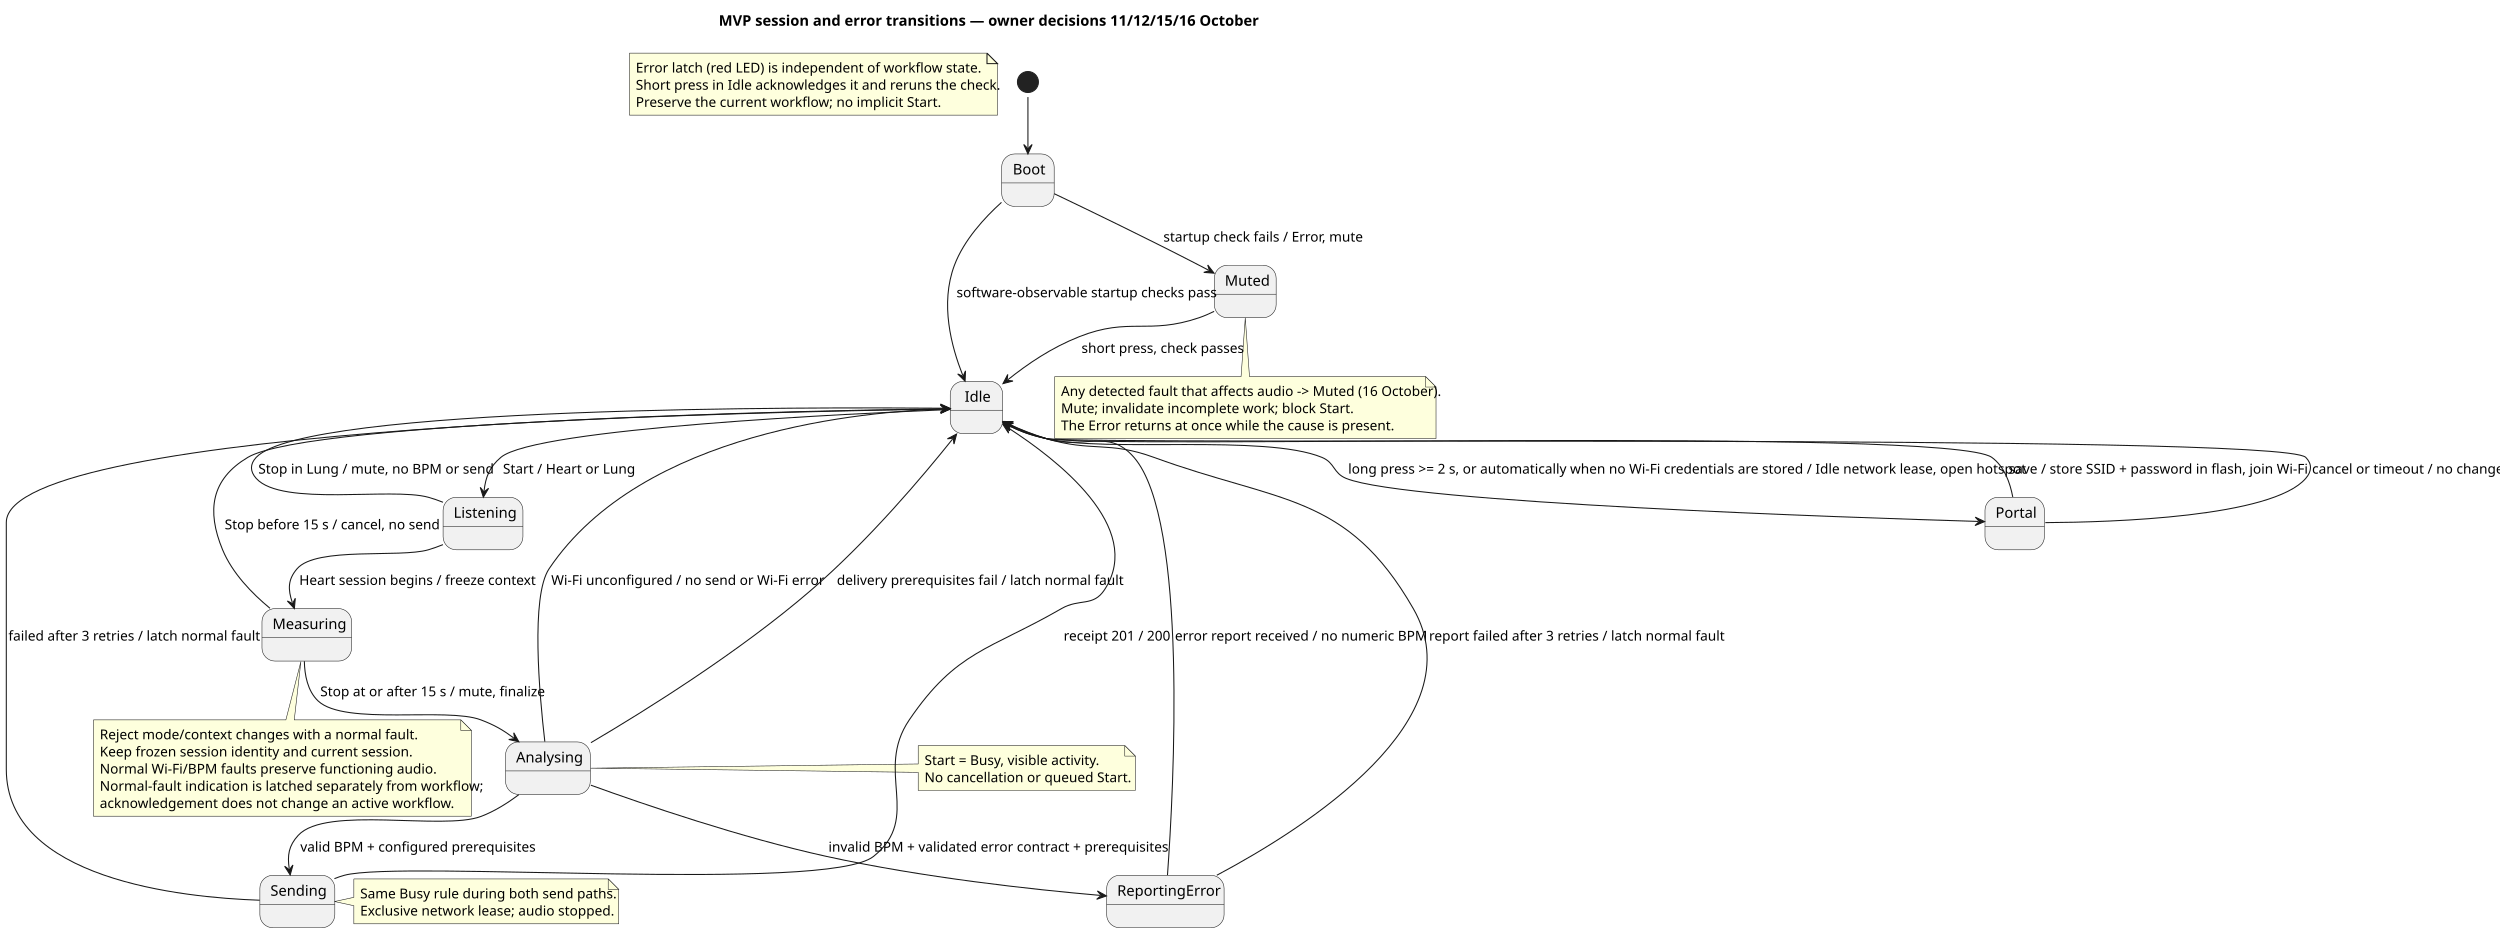
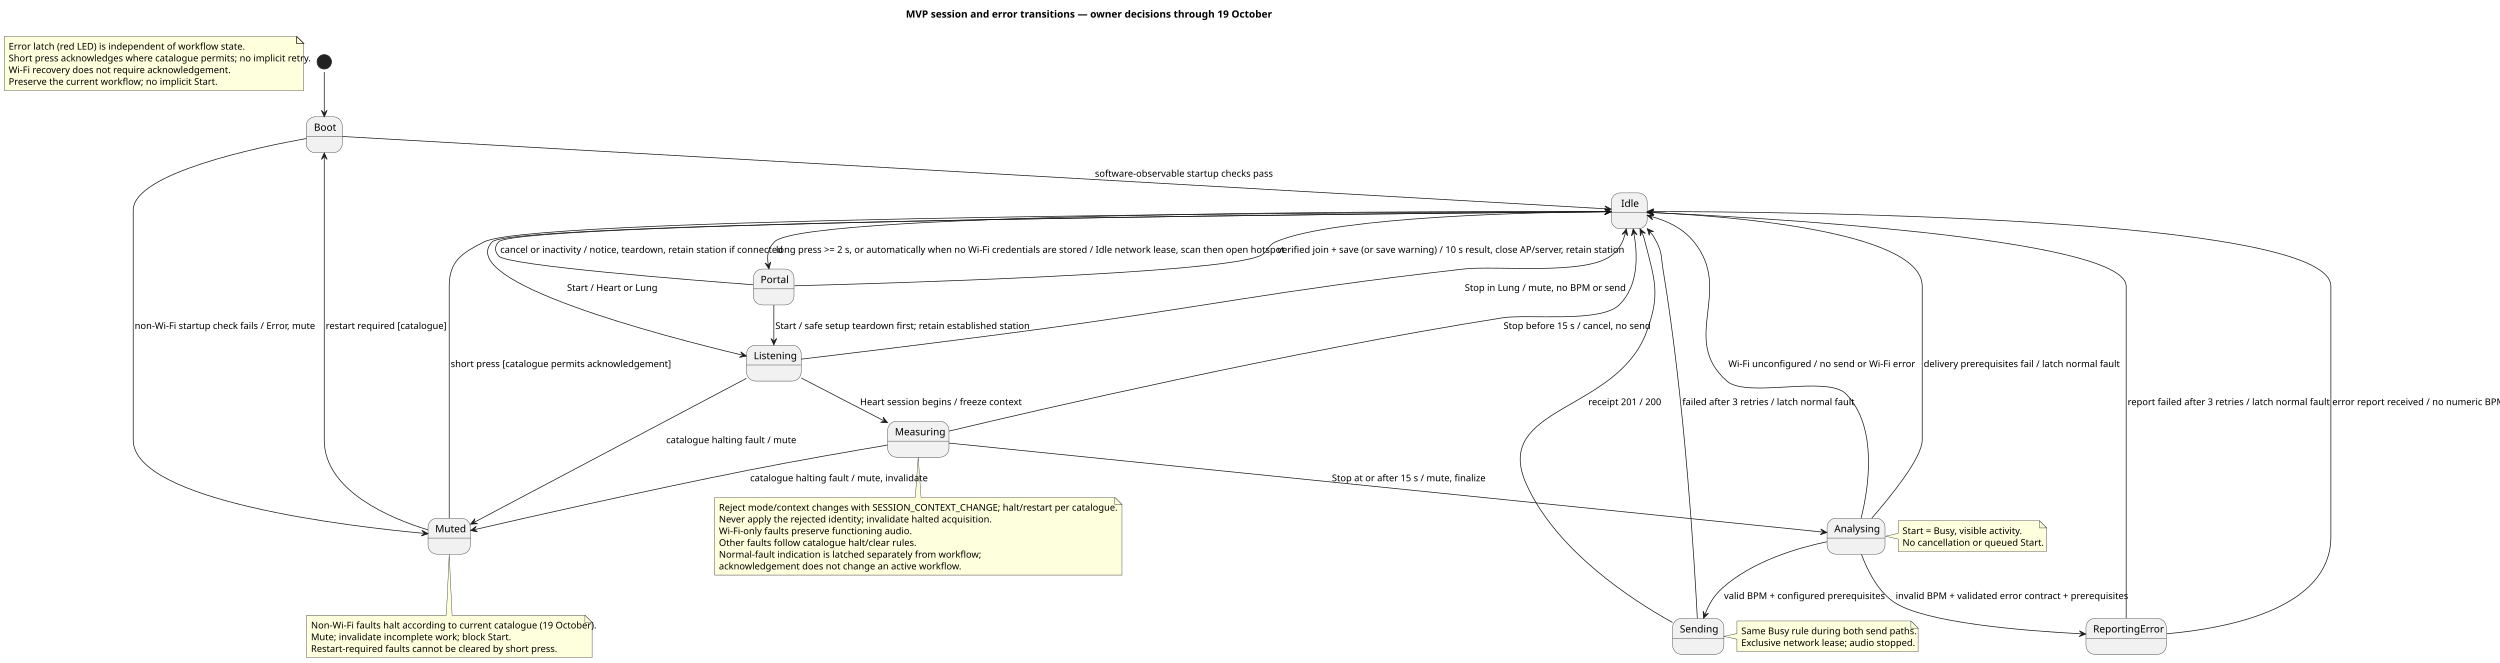
- <svg xmlns="http://www.w3.org/2000/svg" contentStyleType="text/css" data-diagram-type="STATE" height="889px" preserveAspectRatio="none" style="width:2381px;height:889px;background:#FFFFFF;" version="1.1" viewBox="0 0 2381 889" width="2381px" zoomAndPan="magnify">
+ <svg xmlns="http://www.w3.org/2000/svg" contentStyleType="text/css" data-diagram-type="STATE" height="922px" preserveAspectRatio="none" style="width:3481px;height:922px;background:#FFFFFF;" version="1.1" viewBox="0 0 3481 922" width="3481px" zoomAndPan="magnify">
  <defs />
  <g>
    <g class="title" data-source-line="4">
-       <text fill="#000000" font-family="sans-serif" font-size="14" font-weight="bold" lengthAdjust="spacing" textLength="494.498" x="684.501" y="24.533">MVP session and error transitions — owner decisions 11/12/15/16 October</text>
-     </g>
-     <g class="entity" data-qualified-name="NormalFaultIndication" data-source-line="25" id="ent0002">
-       <path d="M599.5,50.609 L599.5,109.664 L950.013,109.664 L950.013,60.609 L940.013,50.609 L599.5,50.609" fill="#FEFFDD" style="stroke:#181818;stroke-width:0.5;" />
-       <path d="M940.013,50.609 L940.013,60.609 L950.013,60.609 L940.013,50.609" fill="#FEFFDD" style="stroke:#181818;stroke-width:1;" />
-       <text fill="#000000" font-family="sans-serif" font-size="13" lengthAdjust="spacing" textLength="312.14" x="605.5" y="69.105">Error latch (red LED) is independent of workflow state.</text>
-       <text fill="#000000" font-family="sans-serif" font-size="13" lengthAdjust="spacing" textLength="329.513" x="605.5" y="85.456">Short press in Idle acknowledges it and reruns the check.</text>
-       <text fill="#000000" font-family="sans-serif" font-size="13" lengthAdjust="spacing" textLength="271.648" x="605.5" y="101.808">Preserve the current workflow; no implicit Start.</text>
+       <text fill="#000000" font-family="sans-serif" font-size="14" font-weight="bold" lengthAdjust="spacing" textLength="492.871" x="1261.314" y="24.533">MVP session and error transitions — owner decisions through 19 October</text>
+     </g>
+     <g class="entity" data-qualified-name="NormalFaultIndication" data-source-line="28" id="ent0002">
+       <path d="M6,50.609 L6,126.016 L422.954,126.016 L422.954,60.609 L412.954,50.609 L6,50.609" fill="#FEFFDD" style="stroke:#181818;stroke-width:0.5;" />
+       <path d="M412.954,50.609 L412.954,60.609 L422.954,60.609 L412.954,50.609" fill="#FEFFDD" style="stroke:#181818;stroke-width:1;" />
+       <text fill="#000000" font-family="sans-serif" font-size="13" lengthAdjust="spacing" textLength="312.14" x="12" y="69.105">Error latch (red LED) is independent of workflow state.</text>
+       <text fill="#000000" font-family="sans-serif" font-size="13" lengthAdjust="spacing" textLength="395.954" x="12" y="85.456">Short press acknowledges where catalogue permits; no implicit retry.</text>
+       <text fill="#000000" font-family="sans-serif" font-size="13" lengthAdjust="spacing" textLength="293.351" x="12" y="101.808">Wi-Fi recovery does not require acknowledgement.</text>
+       <text fill="#000000" font-family="sans-serif" font-size="13" lengthAdjust="spacing" textLength="271.648" x="12" y="118.159">Preserve the current workflow; no implicit Start.</text>
    </g>
    <g class="start_entity" data-qualified-name=".start." data-source-line="5" id="ent0002">
-       <ellipse cx="979" cy="78.109" fill="#222222" rx="10" ry="10" style="stroke:#222222;stroke-width:1;" />
+       <ellipse cx="451.5" cy="86.109" fill="#222222" rx="10" ry="10" style="stroke:#222222;stroke-width:1;" />
    </g>
    <g class="entity" data-qualified-name="Boot" id="ent0003">
-       <rect fill="#F1F1F1" height="50" rx="12.5" ry="12.5" style="stroke:#181818;stroke-width:0.5;" width="50" x="954" y="146.609" />
-       <line style="stroke:#181818;stroke-width:0.5;" x1="954" x2="1004" y1="174.219" y2="174.219" />
-       <text fill="#000000" font-family="sans-serif" font-size="14" lengthAdjust="spacing" textLength="28.8" x="964.6" y="166.143">Boot</text>
+       <rect fill="#F1F1F1" height="50" rx="12.5" ry="12.5" style="stroke:#181818;stroke-width:0.5;" width="50" x="426.5" y="162.609" />
+       <line style="stroke:#181818;stroke-width:0.5;" x1="426.5" x2="476.5" y1="190.219" y2="190.219" />
+       <text fill="#000000" font-family="sans-serif" font-size="14" lengthAdjust="spacing" textLength="28.8" x="437.1" y="182.143">Boot</text>
    </g>
    <g class="entity" data-qualified-name="Idle" id="ent0005">
-       <rect fill="#F1F1F1" height="50" rx="12.5" ry="12.5" style="stroke:#181818;stroke-width:0.5;" width="50" x="905" y="363.109" />
-       <line style="stroke:#181818;stroke-width:0.5;" x1="905" x2="955" y1="390.719" y2="390.719" />
-       <text fill="#000000" font-family="sans-serif" font-size="14" lengthAdjust="spacing" textLength="22.572" x="918.714" y="382.643">Idle</text>
+       <rect fill="#F1F1F1" height="50" rx="12.5" ry="12.5" style="stroke:#181818;stroke-width:0.5;" width="50" x="2243.5" y="268.609" />
+       <line style="stroke:#181818;stroke-width:0.5;" x1="2243.5" x2="2293.5" y1="296.219" y2="296.219" />
+       <text fill="#000000" font-family="sans-serif" font-size="14" lengthAdjust="spacing" textLength="22.572" x="2257.214" y="288.143">Idle</text>
    </g>
    <g class="entity" data-qualified-name="Muted" id="ent0007">
-       <rect fill="#F1F1F1" height="50" rx="12.5" ry="12.5" style="stroke:#181818;stroke-width:0.5;" width="58.91" x="1156.5" y="252.609" />
-       <line style="stroke:#181818;stroke-width:0.5;" x1="1156.5" x2="1215.41" y1="280.219" y2="280.219" />
-       <text fill="#000000" font-family="sans-serif" font-size="14" lengthAdjust="spacing" textLength="38.91" x="1166.5" y="272.143">Muted</text>
+       <rect fill="#F1F1F1" height="50" rx="12.5" ry="12.5" style="stroke:#181818;stroke-width:0.5;" width="58.91" x="596" y="721.609" />
+       <line style="stroke:#181818;stroke-width:0.5;" x1="596" x2="654.91" y1="749.219" y2="749.219" />
+       <text fill="#000000" font-family="sans-serif" font-size="14" lengthAdjust="spacing" textLength="38.91" x="606" y="741.143">Muted</text>
    </g>
    <g class="entity" data-qualified-name="Listening" id="ent0009">
-       <rect fill="#F1F1F1" height="50" rx="12.5" ry="12.5" style="stroke:#181818;stroke-width:0.5;" width="76.041" x="422" y="473.609" />
-       <line style="stroke:#181818;stroke-width:0.5;" x1="422" x2="498.041" y1="501.219" y2="501.219" />
-       <text fill="#000000" font-family="sans-serif" font-size="14" lengthAdjust="spacing" textLength="56.041" x="432" y="493.143">Listening</text>
+       <rect fill="#F1F1F1" height="50" rx="12.5" ry="12.5" style="stroke:#181818;stroke-width:0.5;" width="76.041" x="1039.5" y="480.609" />
+       <line style="stroke:#181818;stroke-width:0.5;" x1="1039.5" x2="1115.541" y1="508.219" y2="508.219" />
+       <text fill="#000000" font-family="sans-serif" font-size="14" lengthAdjust="spacing" textLength="56.041" x="1049.5" y="500.143">Listening</text>
    </g>
    <g class="entity" data-qualified-name="Portal" id="ent0011">
-       <rect fill="#F1F1F1" height="50" rx="12.5" ry="12.5" style="stroke:#181818;stroke-width:0.5;" width="56.572" x="1890.5" y="473.609" />
-       <line style="stroke:#181818;stroke-width:0.5;" x1="1890.5" x2="1947.072" y1="501.219" y2="501.219" />
-       <text fill="#000000" font-family="sans-serif" font-size="14" lengthAdjust="spacing" textLength="36.572" x="1900.5" y="493.143">Portal</text>
-     </g>
-     <g class="entity" data-qualified-name="Measuring" id="ent0015">
-       <rect fill="#F1F1F1" height="50" rx="12.5" ry="12.5" style="stroke:#181818;stroke-width:0.5;" width="85.365" x="249.5" y="579.609" />
-       <line style="stroke:#181818;stroke-width:0.5;" x1="249.5" x2="334.865" y1="607.219" y2="607.219" />
-       <text fill="#000000" font-family="sans-serif" font-size="14" lengthAdjust="spacing" textLength="65.365" x="259.5" y="599.143">Measuring</text>
-     </g>
-     <g class="entity" data-qualified-name="Analysing" id="ent0019">
-       <rect fill="#F1F1F1" height="50" rx="12.5" ry="12.5" style="stroke:#181818;stroke-width:0.5;" width="80.703" x="481.5" y="706.609" />
-       <line style="stroke:#181818;stroke-width:0.5;" x1="481.5" x2="562.203" y1="734.219" y2="734.219" />
-       <text fill="#000000" font-family="sans-serif" font-size="14" lengthAdjust="spacing" textLength="60.703" x="491.5" y="726.143">Analysing</text>
-     </g>
-     <g class="entity" data-qualified-name="Sending" id="ent0021">
-       <rect fill="#F1F1F1" height="50" rx="12.5" ry="12.5" style="stroke:#181818;stroke-width:0.5;" width="71.379" x="247.5" y="833.609" />
-       <line style="stroke:#181818;stroke-width:0.5;" x1="247.5" x2="318.879" y1="861.219" y2="861.219" />
-       <text fill="#000000" font-family="sans-serif" font-size="14" lengthAdjust="spacing" textLength="51.379" x="257.5" y="853.143">Sending</text>
-     </g>
-     <g class="entity" data-qualified-name="ReportingError" id="ent0023">
-       <rect fill="#F1F1F1" height="50" rx="12.5" ry="12.5" style="stroke:#181818;stroke-width:0.5;" width="111.814" x="1054" y="833.609" />
-       <line style="stroke:#181818;stroke-width:0.5;" x1="1054" x2="1165.813" y1="861.219" y2="861.219" />
-       <text fill="#000000" font-family="sans-serif" font-size="14" lengthAdjust="spacing" textLength="91.814" x="1064" y="853.143">ReportingError</text>
-     </g>
-     <g class="entity" data-qualified-name="GMN2" data-source-line="31" id="ent0003">
-       <path d="M874.5,710.109 L874.5,727.609 L562.523,731.609 L874.5,735.609 L874.5,752.812 A0,0 0 0 0 874.5,752.812 L1081.226,752.812 A0,0 0 0 0 1081.226,752.812 L1081.226,720.109 L1071.226,710.109 L874.5,710.109 A0,0 0 0 0 874.5,710.109" fill="#FEFFDD" style="stroke:#181818;stroke-width:0.5;" />
-       <path d="M1071.226,710.109 L1071.226,720.109 L1081.226,720.109 L1071.226,710.109" fill="#FEFFDD" style="stroke:#181818;stroke-width:0.5;" />
-       <text fill="#000000" font-family="sans-serif" font-size="13" lengthAdjust="spacing" textLength="161.472" x="880.5" y="728.605">Start = Busy, visible activity.</text>
-       <text fill="#000000" font-family="sans-serif" font-size="13" lengthAdjust="spacing" textLength="185.726" x="880.5" y="744.956">No cancellation or queued Start.</text>
-     </g>
-     <g class="entity" data-qualified-name="GMN5" data-source-line="35" id="ent0006">
-       <path d="M337,837.109 L337,854.609 L318.508,858.609 L337,862.609 L337,879.812 A0,0 0 0 0 337,879.812 L589.251,879.812 A0,0 0 0 0 589.251,879.812 L589.251,847.109 L579.251,837.109 L337,837.109 A0,0 0 0 0 337,837.109" fill="#FEFFDD" style="stroke:#181818;stroke-width:0.5;" />
-       <path d="M579.251,837.109 L579.251,847.109 L589.251,847.109 L579.251,837.109" fill="#FEFFDD" style="stroke:#181818;stroke-width:0.5;" />
-       <text fill="#000000" font-family="sans-serif" font-size="13" lengthAdjust="spacing" textLength="231.251" x="343" y="855.605">Same Busy rule during both send paths.</text>
-       <text fill="#000000" font-family="sans-serif" font-size="13" lengthAdjust="spacing" textLength="231.245" x="343" y="871.956">Exclusive network lease; audio stopped.</text>
-     </g>
-     <g class="entity" data-qualified-name="GMN8" data-source-line="39" id="ent0009">
-       <path d="M89,685.609 L89,777.367 A0,0 0 0 0 89,777.367 L448.857,777.367 A0,0 0 0 0 448.857,777.367 L448.857,695.609 L438.857,685.609 L280.269,685.609 L286.583,630.002 L272.269,685.609 L89,685.609 A0,0 0 0 0 89,685.609" fill="#FEFFDD" style="stroke:#181818;stroke-width:0.5;" />
-       <path d="M438.857,685.609 L438.857,695.609 L448.857,695.609 L438.857,685.609" fill="#FEFFDD" style="stroke:#181818;stroke-width:0.5;" />
-       <text fill="#000000" font-family="sans-serif" font-size="13" lengthAdjust="spacing" textLength="283.981" x="95" y="704.105">Reject mode/context changes with a normal fault.</text>
-       <text fill="#000000" font-family="sans-serif" font-size="13" lengthAdjust="spacing" textLength="283.271" x="95" y="720.456">Keep frozen session identity and current session.</text>
-       <text fill="#000000" font-family="sans-serif" font-size="13" lengthAdjust="spacing" textLength="302.002" x="95" y="736.808">Normal Wi-Fi/BPM faults preserve functioning audio.</text>
-       <text fill="#000000" font-family="sans-serif" font-size="13" lengthAdjust="spacing" textLength="338.857" x="95" y="753.159">Normal-fault indication is latched separately from workflow;</text>
-       <text fill="#000000" font-family="sans-serif" font-size="13" lengthAdjust="spacing" textLength="317.967" x="95" y="769.511">acknowledgement does not change an active workflow.</text>
-     </g>
-     <g class="entity" data-qualified-name="GMN11" data-source-line="46" id="ent0012">
-       <path d="M1004.5,358.609 L1004.5,417.664 A0,0 0 0 0 1004.5,417.664 L1367.664,417.664 A0,0 0 0 0 1367.664,417.664 L1367.664,368.609 L1357.664,358.609 L1190,358.609 L1186,302.689 L1182,358.609 L1004.5,358.609 A0,0 0 0 0 1004.5,358.609" fill="#FEFFDD" style="stroke:#181818;stroke-width:0.5;" />
-       <path d="M1357.664,358.609 L1357.664,368.609 L1367.664,368.609 L1357.664,358.609" fill="#FEFFDD" style="stroke:#181818;stroke-width:0.5;" />
-       <text fill="#000000" font-family="sans-serif" font-size="13" lengthAdjust="spacing" textLength="342.164" x="1010.5" y="377.104">Any detected fault that affects audio -&gt; Muted (16 October).</text>
-       <text fill="#000000" font-family="sans-serif" font-size="13" lengthAdjust="spacing" textLength="260.838" x="1010.5" y="393.456">Mute; invalidate incomplete work; block Start.</text>
-       <text fill="#000000" font-family="sans-serif" font-size="13" lengthAdjust="spacing" textLength="302.034" x="1010.5" y="409.808">The Error returns at once while the cause is present.</text>
+       <rect fill="#F1F1F1" height="50" rx="12.5" ry="12.5" style="stroke:#181818;stroke-width:0.5;" width="56.572" x="1049" y="374.609" />
+       <line style="stroke:#181818;stroke-width:0.5;" x1="1049" x2="1105.572" y1="402.219" y2="402.219" />
+       <text fill="#000000" font-family="sans-serif" font-size="14" lengthAdjust="spacing" textLength="36.572" x="1059" y="394.143">Portal</text>
+     </g>
+     <g class="entity" data-qualified-name="Measuring" id="ent0016">
+       <rect fill="#F1F1F1" height="50" rx="12.5" ry="12.5" style="stroke:#181818;stroke-width:0.5;" width="85.365" x="1236" y="586.609" />
+       <line style="stroke:#181818;stroke-width:0.5;" x1="1236" x2="1321.365" y1="614.219" y2="614.219" />
+       <text fill="#000000" font-family="sans-serif" font-size="14" lengthAdjust="spacing" textLength="65.365" x="1246" y="606.143">Measuring</text>
+     </g>
+     <g class="entity" data-qualified-name="Analysing" id="ent0022">
+       <rect fill="#F1F1F1" height="50" rx="12.5" ry="12.5" style="stroke:#181818;stroke-width:0.5;" width="80.703" x="2544" y="721.609" />
+       <line style="stroke:#181818;stroke-width:0.5;" x1="2544" x2="2624.703" y1="749.219" y2="749.219" />
+       <text fill="#000000" font-family="sans-serif" font-size="14" lengthAdjust="spacing" textLength="60.703" x="2554" y="741.143">Analysing</text>
+     </g>
+     <g class="entity" data-qualified-name="Sending" id="ent0024">
+       <rect fill="#F1F1F1" height="50" rx="12.5" ry="12.5" style="stroke:#181818;stroke-width:0.5;" width="71.379" x="2329" y="861.109" />
+       <line style="stroke:#181818;stroke-width:0.5;" x1="2329" x2="2400.379" y1="888.719" y2="888.719" />
+       <text fill="#000000" font-family="sans-serif" font-size="14" lengthAdjust="spacing" textLength="51.379" x="2339" y="880.643">Sending</text>
+     </g>
+     <g class="entity" data-qualified-name="ReportingError" id="ent0026">
+       <rect fill="#F1F1F1" height="50" rx="12.5" ry="12.5" style="stroke:#181818;stroke-width:0.5;" width="111.814" x="2904.5" y="861.109" />
+       <line style="stroke:#181818;stroke-width:0.5;" x1="2904.5" x2="3016.314" y1="888.719" y2="888.719" />
+       <text fill="#000000" font-family="sans-serif" font-size="14" lengthAdjust="spacing" textLength="91.814" x="2914.5" y="880.643">ReportingError</text>
+     </g>
+     <g class="entity" data-qualified-name="GMN2" data-source-line="36" id="ent0003">
+       <path d="M2643,725.109 L2643,742.609 L2625.316,746.609 L2643,750.609 L2643,767.812 A0,0 0 0 0 2643,767.812 L2849.726,767.812 A0,0 0 0 0 2849.726,767.812 L2849.726,735.109 L2839.726,725.109 L2643,725.109 A0,0 0 0 0 2643,725.109" fill="#FEFFDD" style="stroke:#181818;stroke-width:0.5;" />
+       <path d="M2839.726,725.109 L2839.726,735.109 L2849.726,735.109 L2839.726,725.109" fill="#FEFFDD" style="stroke:#181818;stroke-width:0.5;" />
+       <text fill="#000000" font-family="sans-serif" font-size="13" lengthAdjust="spacing" textLength="161.472" x="2649" y="743.605">Start = Busy, visible activity.</text>
+       <text fill="#000000" font-family="sans-serif" font-size="13" lengthAdjust="spacing" textLength="185.726" x="2649" y="759.956">No cancellation or queued Start.</text>
+     </g>
+     <g class="entity" data-qualified-name="GMN5" data-source-line="40" id="ent0006">
+       <path d="M2418.5,864.609 L2418.5,882.109 L2400.008,886.109 L2418.5,890.109 L2418.5,907.312 A0,0 0 0 0 2418.5,907.312 L2670.751,907.312 A0,0 0 0 0 2670.751,907.312 L2670.751,874.609 L2660.751,864.609 L2418.5,864.609 A0,0 0 0 0 2418.5,864.609" fill="#FEFFDD" style="stroke:#181818;stroke-width:0.5;" />
+       <path d="M2660.751,864.609 L2660.751,874.609 L2670.751,874.609 L2660.751,864.609" fill="#FEFFDD" style="stroke:#181818;stroke-width:0.5;" />
+       <text fill="#000000" font-family="sans-serif" font-size="13" lengthAdjust="spacing" textLength="231.251" x="2424.5" y="883.105">Same Busy rule during both send paths.</text>
+       <text fill="#000000" font-family="sans-serif" font-size="13" lengthAdjust="spacing" textLength="231.245" x="2424.5" y="899.456">Exclusive network lease; audio stopped.</text>
+     </g>
+     <g class="entity" data-qualified-name="GMN8" data-source-line="44" id="ent0009">
+       <path d="M995,692.609 L995,800.719 A0,0 0 0 0 995,800.719 L1562.235,800.719 A0,0 0 0 0 1562.235,800.719 L1562.235,702.609 L1552.235,692.609 L1282.5,692.609 L1278.5,636.695 L1274.5,692.609 L995,692.609 A0,0 0 0 0 995,692.609" fill="#FEFFDD" style="stroke:#181818;stroke-width:0.5;" />
+       <path d="M1552.235,692.609 L1552.235,702.609 L1562.235,702.609 L1552.235,692.609" fill="#FEFFDD" style="stroke:#181818;stroke-width:0.5;" />
+       <text fill="#000000" font-family="sans-serif" font-size="13" lengthAdjust="spacing" textLength="546.235" x="1001" y="711.105">Reject mode/context changes with SESSION_CONTEXT_CHANGE; halt/restart per catalogue.</text>
+       <text fill="#000000" font-family="sans-serif" font-size="13" lengthAdjust="spacing" textLength="355.545" x="1001" y="727.456">Never apply the rejected identity; invalidate halted acquisition.</text>
+       <text fill="#000000" font-family="sans-serif" font-size="13" lengthAdjust="spacing" textLength="252.891" x="1001" y="743.808">Wi-Fi-only faults preserve functioning audio.</text>
+       <text fill="#000000" font-family="sans-serif" font-size="13" lengthAdjust="spacing" textLength="255.798" x="1001" y="760.159">Other faults follow catalogue halt/clear rules.</text>
+       <text fill="#000000" font-family="sans-serif" font-size="13" lengthAdjust="spacing" textLength="338.857" x="1001" y="776.511">Normal-fault indication is latched separately from workflow;</text>
+       <text fill="#000000" font-family="sans-serif" font-size="13" lengthAdjust="spacing" textLength="317.967" x="1001" y="792.862">acknowledgement does not change an active workflow.</text>
+     </g>
+     <g class="entity" data-qualified-name="GMN11" data-source-line="52" id="ent0012">
+       <path d="M427,856.609 L427,915.664 A0,0 0 0 0 427,915.664 L824.441,915.664 A0,0 0 0 0 824.441,915.664 L824.441,866.609 L814.441,856.609 L629.5,856.609 L625.5,771.875 L621.5,856.609 L427,856.609 A0,0 0 0 0 427,856.609" fill="#FEFFDD" style="stroke:#181818;stroke-width:0.5;" />
+       <path d="M814.441,856.609 L814.441,866.609 L824.441,866.609 L814.441,856.609" fill="#FEFFDD" style="stroke:#181818;stroke-width:0.5;" />
+       <text fill="#000000" font-family="sans-serif" font-size="13" lengthAdjust="spacing" textLength="376.441" x="433" y="875.105">Non-Wi-Fi faults halt according to current catalogue (19 October).</text>
+       <text fill="#000000" font-family="sans-serif" font-size="13" lengthAdjust="spacing" textLength="260.838" x="433" y="891.456">Mute; invalidate incomplete work; block Start.</text>
+       <text fill="#000000" font-family="sans-serif" font-size="13" lengthAdjust="spacing" textLength="324.441" x="433" y="907.808">Restart-required faults cannot be cleared by short press.</text>
    </g>
    <g class="link" data-entity-1="ent0002" data-entity-2="ent0003" data-link-type="dependency" id="lnk4">
-       <polygon fill="#181818" points="979,146.596,983,137.596,979,141.596,975,137.596,979,146.596" style="stroke:#181818;stroke-width:1;" />
-       <path d="M979,92.445 C979,105.991 979,123.03 979,140.596" fill="none" style="stroke:#181818;stroke-width:1;" />
+       <polygon fill="#181818" points="451.5,162.583,455.5,153.583,451.5,157.583,447.5,153.583,451.5,162.583" style="stroke:#181818;stroke-width:1;" />
+       <path d="M451.5,100.294 C451.5,115.4 451.5,136.716 451.5,156.583" fill="none" style="stroke:#181818;stroke-width:1;" />
    </g>
    <g class="link" data-entity-1="ent0003" data-entity-2="ent0005" data-link-type="dependency" id="lnk6">
-       <polygon fill="#181818" points="919.117,363.04,919.54,353.2,917.285,358.388,912.097,356.132,919.117,363.04" style="stroke:#181818;stroke-width:1;" />
-       <path d="M953.803,192.736 C937.599,207.384 917.958,228.769 909,252.609 C895.118,289.556 906.086,329.953 916.918,357.457" fill="none" style="stroke:#181818;stroke-width:1;" />
-       <text fill="#000000" font-family="sans-serif" font-size="13" lengthAdjust="spacing" textLength="235.555" x="911" y="283.104">software-observable startup checks pass</text>
+       <polygon fill="#181818" points="2243.397,291.173,2234.64,286.665,2238.405,290.887,2234.183,294.652,2243.397,291.173" style="stroke:#181818;stroke-width:1;" />
+       <path d="M476.839,190.06 C679.981,201.687 2035.162,279.254 2237.407,290.83" fill="none" style="stroke:#181818;stroke-width:1;" />
+       <text fill="#000000" font-family="sans-serif" font-size="13" lengthAdjust="spacing" textLength="235.555" x="1524.5" y="246.105">software-observable startup checks pass</text>
    </g>
    <g class="link" data-entity-1="ent0003" data-entity-2="ent0007" data-link-type="dependency" id="lnk8">
-       <polygon fill="#181818" points="1156.271,260.168,1150.248,252.375,1151.87,257.795,1146.451,259.417,1156.271,260.168" style="stroke:#181818;stroke-width:1;" />
-       <path d="M1004.02,184.477 C1036.159,199.814 1093.572,227.532 1142,252.609 C1146.636,255.01 1146.235,254.756 1150.99,257.32" fill="none" style="stroke:#181818;stroke-width:1;" />
-       <text fill="#000000" font-family="sans-serif" font-size="13" lengthAdjust="spacing" textLength="179.893" x="1108" y="230.105">startup check fails / Error, mute</text>
+       <polygon fill="#181818" points="595.947,743.133,587.351,738.326,590.968,742.675,586.619,746.292,595.947,743.133" style="stroke:#181818;stroke-width:1;" />
+       <path d="M426.475,192.854 C360.258,204.79 185.5,241.165 185.5,292.609 C185.5,292.609 185.5,292.609 185.5,612.609 C185.5,698.596 491.319,733.514 589.972,742.583" fill="none" style="stroke:#181818;stroke-width:1;" />
+       <text fill="#000000" font-family="sans-serif" font-size="13" lengthAdjust="spacing" textLength="239.84" x="187.5" y="458.104">non-Wi-Fi startup check fails / Error, mute</text>
    </g>
    <g class="link" data-entity-1="ent0005" data-entity-2="ent0009" data-link-type="dependency" id="lnk10">
-       <polygon fill="#181818" points="460.324,473.534,465.331,465.053,460.898,468.567,457.384,464.135,460.324,473.534" style="stroke:#181818;stroke-width:1;" />
-       <path d="M904.883,390.05 C814.558,393.655 509.841,407.794 477,435.609 C466.098,444.843 462.537,454.382 461.013,467.574" fill="none" style="stroke:#181818;stroke-width:1;" />
-       <text fill="#000000" font-family="sans-serif" font-size="13" lengthAdjust="spacing" textLength="117.781" x="479" y="451.104">Start / Heart or Lung</text>
+       <polygon fill="#181818" points="1039.213,495.774,1031.386,489.796,1034.349,494.614,1029.531,497.578,1039.213,495.774" style="stroke:#181818;stroke-width:1;" />
+       <path d="M2243.475,294.792 C2043.651,296.305 713.881,307.465 685.5,336.609 C631.196,392.373 924.664,468.468 1033.377,494.382" fill="none" style="stroke:#181818;stroke-width:1;" />
+       <text fill="#000000" font-family="sans-serif" font-size="13" lengthAdjust="spacing" textLength="117.781" x="789.5" y="405.104">Start / Heart or Lung</text>
    </g>
    <g class="link" data-entity-1="ent0005" data-entity-2="ent0011" data-link-type="dependency" id="lnk12">
-       <polygon fill="#181818" points="1890.108,496.789,1881.23,492.524,1885.11,496.64,1880.993,500.52,1890.108,496.789" style="stroke:#181818;stroke-width:1;" />
-       <path d="M955.003,402.295 C967.06,408.025 981.93,414.196 996,417.609 C1052.93,431.42 1204.863,413.227 1259,435.609 C1271.519,440.785 1269.475,450.449 1282,455.609 C1338.681,478.961 1767.193,493.143 1884.11,496.611" fill="none" style="stroke:#181818;stroke-width:1;" />
-       <text fill="#000000" font-family="sans-serif" font-size="13" lengthAdjust="spacing" textLength="611.317" x="1284" y="451.104">long press &gt;= 2 s, or automatically when no Wi-Fi credentials are stored / Idle network lease, open hotspot</text>
+       <polygon fill="#181818" points="1070.663,374.374,1073.2,364.857,1069.878,369.436,1065.299,366.113,1070.663,374.374" style="stroke:#181818;stroke-width:1;" />
+       <path d="M2243.248,294.527 C2074.918,294.096 1120.732,293.56 1078.5,336.609 C1069.001,346.292 1067.668,355.537 1069.721,368.448" fill="none" style="stroke:#181818;stroke-width:1;" />
+       <text fill="#000000" font-family="sans-serif" font-size="13" lengthAdjust="spacing" textLength="671.303" x="1080.5" y="352.104">long press &gt;= 2 s, or automatically when no Wi-Fi credentials are stored / Idle network lease, scan then open hotspot</text>
    </g>
    <g class="link" data-entity-1="ent0011" data-entity-2="ent0005" data-link-type="dependency" id="lnk13">
-       <polygon fill="#181818" points="955.245,402.751,961.628,410.252,959.753,404.915,965.09,403.039,955.245,402.751" style="stroke:#181818;stroke-width:1;" />
-       <path d="M1916.951,473.337 C1914.442,459.905 1908.949,444.229 1897,435.609 C1856.396,406.32 1044.926,428.232 996,417.609 C981.974,414.564 972.64,411.099 960.654,405.347" fill="none" style="stroke:#181818;stroke-width:1;" />
-       <text fill="#000000" font-family="sans-serif" font-size="13" lengthAdjust="spacing" textLength="277.793" x="1913" y="451.104">save / store SSID + password in flash, join Wi-Fi</text>
+       <polygon fill="#181818" points="2243.383,294.714,2234.353,290.784,2238.384,294.753,2234.415,298.784,2243.383,294.714" style="stroke:#181818;stroke-width:1;" />
+       <path d="M1106.089,397.914 C1227.006,394.827 1692.976,381.41 1753.5,356.609 C1766.035,351.473 1764.025,341.89 1776.5,336.609 C1862.057,300.391 2149.434,295.441 2237.384,294.761" fill="none" style="stroke:#181818;stroke-width:1;" />
+       <text fill="#000000" font-family="sans-serif" font-size="13" lengthAdjust="spacing" textLength="462.789" x="1778.5" y="352.104">verified join + save (or save warning) / 10 s result, close AP/server, retain station</text>
    </g>
    <g class="link" data-entity-1="ent0011" data-entity-2="ent0005" data-link-type="dependency" id="lnk14">
-       <polygon fill="#181818" points="955.238,402.783,961.618,410.286,959.745,404.949,965.083,403.076,955.238,402.783" style="stroke:#181818;stroke-width:1;" />
-       <path d="M1947.93,497.757 C2012.302,497.404 2164.21,492.583 2196,455.609 C2201.795,448.869 2202.238,441.942 2196,435.609 C2172.605,411.86 1028.595,424.602 996,417.609 C981.966,414.599 972.63,411.141 960.646,405.382" fill="none" style="stroke:#181818;stroke-width:1;" />
-       <text fill="#000000" font-family="sans-serif" font-size="13" lengthAdjust="spacing" textLength="170.549" x="2202" y="451.104">cancel or timeout / no change</text>
-     </g>
-     <g class="link" data-entity-1="ent0009" data-entity-2="ent0015" data-link-type="dependency" id="lnk16">
-       <polygon fill="#181818" points="280.349,579.592,281.238,569.784,278.739,574.859,273.664,572.359,280.349,579.592" style="stroke:#181818;stroke-width:1;" />
-       <path d="M421.862,518.712 C417.265,520.565 412.576,522.255 408,523.609 C381.089,531.573 301.376,520.398 283,541.609 C274.098,551.885 274.103,561.228 278.417,573.912" fill="none" style="stroke:#181818;stroke-width:1;" />
-       <text fill="#000000" font-family="sans-serif" font-size="13" lengthAdjust="spacing" textLength="213.891" x="285" y="557.105">Heart session begins / freeze context</text>
-     </g>
-     <g class="link" data-entity-1="ent0009" data-entity-2="ent0005" data-link-type="dependency" id="lnk17">
-       <polygon fill="#181818" points="904.671,388.835,895.706,384.757,899.672,388.792,895.637,392.757,904.671,388.835" style="stroke:#181818;stroke-width:1;" />
-       <path d="M421.906,478.353 C417.301,476.528 412.599,474.886 408,473.609 C372.673,463.8 268.47,482.912 244,455.609 C238.067,448.99 237.931,442.104 244,435.609 C289.897,386.496 780.123,387.759 898.672,388.783" fill="none" style="stroke:#181818;stroke-width:1;" />
-       <text fill="#000000" font-family="sans-serif" font-size="13" lengthAdjust="spacing" textLength="213.18" x="246" y="451.104">Stop in Lung / mute, no BPM or send</text>
-     </g>
-     <g class="link" data-entity-1="ent0015" data-entity-2="ent0005" data-link-type="dependency" id="lnk18">
-       <polygon fill="#181818" points="904.895,389.455,895.835,385.593,899.895,389.531,895.957,393.592,904.895,389.455" style="stroke:#181818;stroke-width:1;" />
-       <path d="M257.144,579.341 C240.075,565.27 221.245,545.93 212,523.609 C196.486,486.156 201.171,456.354 236,435.609 C294.423,400.812 781.326,391.341 898.896,389.546" fill="none" style="stroke:#181818;stroke-width:1;" />
-       <text fill="#000000" font-family="sans-serif" font-size="13" lengthAdjust="spacing" textLength="197.298" x="214" y="504.104">Stop before 15 s / cancel, no send</text>
-     </g>
-     <g class="link" data-entity-1="ent0015" data-entity-2="ent0019" data-link-type="dependency" id="lnk20">
-       <polygon fill="#181818" points="494.123,706.47,489.302,697.882,490.116,703.48,484.518,704.293,494.123,706.47" style="stroke:#181818;stroke-width:1;" />
-       <path d="M289.865,629.722 C290.107,642.758 292.893,658.091 303,667.609 C328.244,691.383 425.599,673.257 458,685.609 C470.819,690.496 478.676,694.943 489.314,702.882" fill="none" style="stroke:#181818;stroke-width:1;" />
-       <text fill="#000000" font-family="sans-serif" font-size="13" lengthAdjust="spacing" textLength="201.602" x="305" y="663.105">Stop at or after 15 s / mute, finalize</text>
-     </g>
-     <g class="link" data-entity-1="ent0019" data-entity-2="ent0021" data-link-type="dependency" id="lnk22">
-       <polygon fill="#181818" points="276.375,833.312,278.993,823.818,275.632,828.368,271.082,825.007,276.375,833.312" style="stroke:#181818;stroke-width:1;" />
-       <path d="M494.156,756.837 C483.521,764.785 470.849,772.803 458,777.609 C421.591,791.229 310.267,766.953 284,795.609 C274.907,805.529 273.564,814.61 275.483,827.379" fill="none" style="stroke:#181818;stroke-width:1;" />
-       <text fill="#000000" font-family="sans-serif" font-size="13" lengthAdjust="spacing" textLength="212.082" x="286" y="811.105">valid BPM + configured prerequisites</text>
-     </g>
-     <g class="link" data-entity-1="ent0019" data-entity-2="ent0023" data-link-type="dependency" id="lnk24">
-       <polygon fill="#181818" points="1053.761,853.288,1045.143,848.519,1048.78,852.853,1044.447,856.489,1053.761,853.288" style="stroke:#181818;stroke-width:1;" />
-       <path d="M562.712,747.802 C614.226,766.457 706.012,797.803 787,815.609 C879.371,835.918 982.934,847.095 1047.784,852.766" fill="none" style="stroke:#181818;stroke-width:1;" />
-       <text fill="#000000" font-family="sans-serif" font-size="13" lengthAdjust="spacing" textLength="305.646" x="789" y="811.105">invalid BPM + validated error contract + prerequisites</text>
-     </g>
-     <g class="link" data-entity-1="ent0019" data-entity-2="ent0005" data-link-type="dependency" id="lnk25">
-       <polygon fill="#181818" points="904.943,389.351,895.826,385.625,899.945,389.503,896.068,393.622,904.943,389.351" style="stroke:#181818;stroke-width:1;" />
-       <path d="M518.896,706.326 C513.677,661.468 505.347,567.797 523,541.609 C611.994,409.59 824.78,391.779 898.946,389.533" fill="none" style="stroke:#181818;stroke-width:1;" />
-       <text fill="#000000" font-family="sans-serif" font-size="13" lengthAdjust="spacing" textLength="246.352" x="525" y="557.105">Wi-Fi unconfigured / no send or Wi-Fi error</text>
-     </g>
-     <g class="link" data-entity-1="ent0019" data-entity-2="ent0005" data-link-type="dependency" id="lnk26">
-       <polygon fill="#181818" points="911.055,413.385,902.311,417.917,907.933,417.291,908.56,422.913,911.055,413.385" style="stroke:#181818;stroke-width:1;" />
-       <path d="M562.804,707.307 C614.3,676.988 704.425,620.85 773,561.609 C828.005,514.091 879.316,453.088 907.309,418.072" fill="none" style="stroke:#181818;stroke-width:1;" />
-       <text fill="#000000" font-family="sans-serif" font-size="13" lengthAdjust="spacing" textLength="252.891" x="797" y="557.105">delivery prerequisites fail / latch normal fault</text>
-     </g>
-     <g class="link" data-entity-1="ent0021" data-entity-2="ent0005" data-link-type="dependency" id="lnk27">
-       <polygon fill="#181818" points="955.205,404.308,960.596,412.55,959.405,407.02,964.935,405.83,955.205,404.308" style="stroke:#181818;stroke-width:1;" />
-       <path d="M318.506,836.837 C321.647,835.567 324.837,834.461 328,833.609 C382.111,819.051 788.265,850.641 832,815.609 C878.612,778.274 832.394,734.978 866,685.609 C910.921,619.62 941.822,619.446 1011,579.609 C1028.246,569.678 1041.118,578.272 1052,561.609 C1090.812,502.183 1006.29,437.294 960.245,407.563" fill="none" style="stroke:#181818;stroke-width:1;" />
-       <text fill="#000000" font-family="sans-serif" font-size="13" lengthAdjust="spacing" textLength="96.846" x="1013" y="610.105">receipt 201 / 200</text>
-     </g>
-     <g class="link" data-entity-1="ent0021" data-entity-2="ent0005" data-link-type="dependency" id="lnk28">
-       <polygon fill="#181818" points="904.806,389.348,895.76,385.454,899.806,389.407,895.853,393.453,904.806,389.348" style="stroke:#181818;stroke-width:1;" />
-       <path d="M247.354,857.374 C172.541,854.809 6,837.338 6,732.609 C6,497.609 6,497.609 6,497.609 C6,404.433 750.716,391.147 898.806,389.418" fill="none" style="stroke:#181818;stroke-width:1;" />
-       <text fill="#000000" font-family="sans-serif" font-size="13" lengthAdjust="spacing" textLength="221.102" x="8" y="610.105">failed after 3 retries / latch normal fault</text>
-     </g>
-     <g class="link" data-entity-1="ent0023" data-entity-2="ent0005" data-link-type="dependency" id="lnk29">
-       <polygon fill="#181818" points="955.254,401.403,961.777,408.781,959.802,403.481,965.102,401.505,955.254,401.403" style="stroke:#181818;stroke-width:1;" />
-       <path d="M1111.903,833.471 C1117.715,752.952 1131.846,495.281 1080,435.609 C1054.958,406.788 1032.368,429.234 996,417.609 C982.209,413.202 972.822,409.43 960.711,403.896" fill="none" style="stroke:#181818;stroke-width:1;" />
-       <text fill="#000000" font-family="sans-serif" font-size="13" lengthAdjust="spacing" textLength="224.694" x="1119" y="610.105">error report received / no numeric BPM</text>
-     </g>
-     <g class="link" data-entity-1="ent0023" data-entity-2="ent0005" data-link-type="dependency" id="lnk30">
-       <polygon fill="#181818" points="955.181,401.639,961.674,409.044,959.72,403.735,965.029,401.781,955.181,401.639" style="stroke:#181818;stroke-width:1;" />
-       <path d="M1158.897,833.579 C1244.375,788.143 1406.397,684.732 1346,579.609 C1282.697,469.428 1218.349,479.232 1099,435.609 C1055.352,419.656 1040.527,430.912 996,417.609 C982.128,413.465 972.723,409.74 960.628,404.154" fill="none" style="stroke:#181818;stroke-width:1;" />
-       <text fill="#000000" font-family="sans-serif" font-size="13" lengthAdjust="spacing" textLength="258.673" x="1361" y="610.105">report failed after 3 retries / latch normal fault</text>
-     </g>
-     <g class="link" data-entity-1="ent0007" data-entity-2="ent0005" data-link-type="dependency" id="lnk31">
-       <polygon fill="#181818" points="955.238,365.359,964.769,362.874,959.147,362.241,959.78,356.62,955.238,365.359" style="stroke:#181818;stroke-width:1;" />
-       <path d="M1156.326,296.554 C1151.649,298.863 1146.778,300.984 1142,302.609 C1093.44,319.133 1075.703,301.755 1028,320.609 C1001.038,331.266 978.738,346.616 959.929,361.618" fill="none" style="stroke:#181818;stroke-width:1;" />
-       <text fill="#000000" font-family="sans-serif" font-size="13" lengthAdjust="spacing" textLength="150.287" x="1030" y="336.104">short press, check passes</text>
+       <polygon fill="#181818" points="2243.302,294.797,2234.271,290.867,2238.302,294.836,2234.333,298.866,2243.302,294.797" style="stroke:#181818;stroke-width:1;" />
+       <path d="M1048.803,396.507 C961.827,389.998 706.346,369.825 694.5,356.609 C688.567,349.99 688.299,342.978 694.5,336.609 C722.703,307.644 2037.533,296.388 2237.302,294.843" fill="none" style="stroke:#181818;stroke-width:1;" />
+       <text fill="#000000" font-family="sans-serif" font-size="13" lengthAdjust="spacing" textLength="367.809" x="696.5" y="352.104">cancel or inactivity / notice, teardown, retain station if connected</text>
+     </g>
+     <g class="link" data-entity-1="ent0011" data-entity-2="ent0009" data-link-type="dependency" id="lnk15">
+       <polygon fill="#181818" points="1077.5,480.259,1081.5,471.259,1077.5,475.259,1073.5,471.259,1077.5,480.259" style="stroke:#181818;stroke-width:1;" />
+       <path d="M1077.5,424.731 C1077.5,441.412 1077.5,457.528 1077.5,474.259" fill="none" style="stroke:#181818;stroke-width:1;" />
+       <text fill="#000000" font-family="sans-serif" font-size="13" lengthAdjust="spacing" textLength="330.954" x="1079.5" y="458.104">Start / safe setup teardown first; retain established station</text>
+     </g>
+     <g class="link" data-entity-1="ent0009" data-entity-2="ent0016" data-link-type="dependency" id="lnk17">
+       <polygon fill="#181818" points="1235.84,588.536,1229.684,580.848,1231.399,586.239,1226.008,587.953,1235.84,588.536" style="stroke:#181818;stroke-width:1;" />
+       <path d="M1115.78,526.416 C1150.064,544.155 1194.948,567.378 1230.511,585.779" fill="none" style="stroke:#181818;stroke-width:1;" />
+       <text fill="#000000" font-family="sans-serif" font-size="13" lengthAdjust="spacing" textLength="213.891" x="1197.5" y="564.105">Heart session begins / freeze context</text>
+     </g>
+     <g class="link" data-entity-1="ent0009" data-entity-2="ent0007" data-link-type="dependency" id="lnk18">
+       <polygon fill="#181818" points="655.21,729.9,665.036,729.229,659.63,727.563,661.296,722.157,655.21,729.9" style="stroke:#181818;stroke-width:1;" />
+       <path d="M1039.352,526.78 C951.133,573.428 739.817,685.163 660.514,727.095" fill="none" style="stroke:#181818;stroke-width:1;" />
+       <text fill="#000000" font-family="sans-serif" font-size="13" lengthAdjust="spacing" textLength="166.22" x="927.5" y="617.105">catalogue halting fault / mute</text>
+     </g>
+     <g class="link" data-entity-1="ent0016" data-entity-2="ent0007" data-link-type="dependency" id="lnk19">
+       <polygon fill="#181818" points="655.25,738.702,664.919,740.575,660.122,737.577,663.12,732.78,655.25,738.702" style="stroke:#181818;stroke-width:1;" />
+       <path d="M1235.773,619.701 C1188.427,627.679 1109.859,641.271 1042.5,654.609 C896.76,683.469 729.364,721.593 661.096,737.352" fill="none" style="stroke:#181818;stroke-width:1;" />
+       <text fill="#000000" font-family="sans-serif" font-size="13" lengthAdjust="spacing" textLength="228.37" x="1044.5" y="670.105">catalogue halting fault / mute, invalidate</text>
+     </g>
+     <g class="link" data-entity-1="ent0009" data-entity-2="ent0005" data-link-type="dependency" id="lnk20">
+       <polygon fill="#181818" points="2264.631,318.691,2258.501,326.4,2263.377,323.531,2266.246,328.406,2264.631,318.691" style="stroke:#181818;stroke-width:1;" />
+       <path d="M1115.544,500.095 C1178.141,492.619 1306.766,477.056 1415.5,462.609 C1692.265,425.838 1760.117,406.387 2037.5,374.609 C2082.934,369.404 2205.566,383.575 2242.5,356.609 C2254.661,347.731 2259.663,337.865 2263.126,324.499" fill="none" style="stroke:#181818;stroke-width:1;" />
+       <text fill="#000000" font-family="sans-serif" font-size="13" lengthAdjust="spacing" textLength="213.18" x="2039.5" y="405.104">Stop in Lung / mute, no BPM or send</text>
+     </g>
+     <g class="link" data-entity-1="ent0016" data-entity-2="ent0005" data-link-type="dependency" id="lnk21">
+       <polygon fill="#181818" points="2274.025,318.85,2271.628,328.403,2274.883,323.776,2279.51,327.031,2274.025,318.85" style="stroke:#181818;stroke-width:1;" />
+       <path d="M1321.426,600.253 C1442.063,571.472 1794.684,489.559 2091.5,442.609 C2127.495,436.916 2228.454,450.098 2254.5,424.609 C2282.324,397.38 2280.18,354.202 2275.055,324.761" fill="none" style="stroke:#181818;stroke-width:1;" />
+       <text fill="#000000" font-family="sans-serif" font-size="13" lengthAdjust="spacing" textLength="197.298" x="2093.5" y="458.104">Stop before 15 s / cancel, no send</text>
+     </g>
+     <g class="link" data-entity-1="ent0016" data-entity-2="ent0022" data-link-type="dependency" id="lnk23">
+       <polygon fill="#181818" points="2543.744,741.459,2535.195,736.568,2538.769,740.952,2534.385,744.526,2543.744,741.459" style="stroke:#181818;stroke-width:1;" />
+       <path d="M1321.21,616.959 C1519.585,637.161 2343.606,721.077 2537.774,740.851" fill="none" style="stroke:#181818;stroke-width:1;" />
+       <text fill="#000000" font-family="sans-serif" font-size="13" lengthAdjust="spacing" textLength="201.602" x="1854.5" y="670.105">Stop at or after 15 s / mute, finalize</text>
+     </g>
+     <g class="link" data-entity-1="ent0022" data-entity-2="ent0024" data-link-type="dependency" id="lnk25">
+       <polygon fill="#181818" points="2371.984,860.821,2378.958,853.866,2373.786,856.157,2371.495,850.984,2371.984,860.821" style="stroke:#181818;stroke-width:1;" />
+       <path d="M2543.778,754.33 C2502.805,762.941 2439.916,781.441 2398.5,818.609 C2385.955,829.868 2379.544,841.244 2374.146,855.224" fill="none" style="stroke:#181818;stroke-width:1;" />
+       <text fill="#000000" font-family="sans-serif" font-size="13" lengthAdjust="spacing" textLength="212.082" x="2400.5" y="834.105">valid BPM + configured prerequisites</text>
+     </g>
+     <g class="link" data-entity-1="ent0022" data-entity-2="ent0026" data-link-type="dependency" id="lnk27">
+       <polygon fill="#181818" points="2904.186,882.837,2895.408,878.373,2899.193,882.576,2894.99,886.362,2904.186,882.837" style="stroke:#181818;stroke-width:1;" />
+       <path d="M2591.918,771.941 C2599.717,793.136 2614.155,822.87 2637.5,838.609 C2679.954,867.232 2817.486,878.304 2898.195,882.524" fill="none" style="stroke:#181818;stroke-width:1;" />
+       <text fill="#000000" font-family="sans-serif" font-size="13" lengthAdjust="spacing" textLength="305.646" x="2639.5" y="834.105">invalid BPM + validated error contract + prerequisites</text>
+     </g>
+     <g class="link" data-entity-1="ent0022" data-entity-2="ent0005" data-link-type="dependency" id="lnk28">
+       <polygon fill="#181818" points="2293.612,299.934,2301.223,306.184,2298.432,301.264,2303.352,298.473,2293.612,299.934" style="stroke:#181818;stroke-width:1;" />
+       <path d="M2591.447,721.451 C2601.74,679.962 2615.347,595.15 2570.5,548.609 C2544.753,521.89 2432.322,555.159 2404.5,530.609 C2338.056,471.98 2414.459,405.317 2358.5,336.609 C2342.167,316.555 2319.859,307.179 2299.396,301.53" fill="none" style="stroke:#181818;stroke-width:1;" />
+       <text fill="#000000" font-family="sans-serif" font-size="13" lengthAdjust="spacing" textLength="246.352" x="2406.5" y="511.104">Wi-Fi unconfigured / no send or Wi-Fi error</text>
+     </g>
+     <g class="link" data-entity-1="ent0022" data-entity-2="ent0005" data-link-type="dependency" id="lnk29">
+       <polygon fill="#181818" points="2293.714,295.579,2302.521,299.988,2298.709,295.809,2302.889,291.997,2293.714,295.579" style="stroke:#181818;stroke-width:1;" />
+       <path d="M2606.303,721.469 C2633.508,690.306 2676.5,637.176 2676.5,612.609 C2676.5,398.609 2676.5,398.609 2676.5,398.609 C2676.5,319.206 2388.661,299.949 2299.708,295.855" fill="none" style="stroke:#181818;stroke-width:1;" />
+       <text fill="#000000" font-family="sans-serif" font-size="13" lengthAdjust="spacing" textLength="252.891" x="2678.5" y="511.104">delivery prerequisites fail / latch normal fault</text>
+     </g>
+     <g class="link" data-entity-1="ent0024" data-entity-2="ent0005" data-link-type="dependency" id="lnk30">
+       <polygon fill="#181818" points="2283.533,318.714,2283.994,328.552,2285.775,323.183,2291.144,324.964,2283.533,318.714" style="stroke:#181818;stroke-width:1;" />
+       <path d="M2328.813,866.776 C2273.102,835.876 2167.503,767.575 2125.5,674.609 C2076.114,565.303 2250.478,574.952 2292.5,462.609 C2312.122,410.152 2304.394,390.866 2290.5,336.609 C2288.948,330.549 2289.07,329.748 2286.224,324.077" fill="none" style="stroke:#181818;stroke-width:1;" />
+       <text fill="#000000" font-family="sans-serif" font-size="13" lengthAdjust="spacing" textLength="96.846" x="2211.5" y="564.105">receipt 201 / 200</text>
+     </g>
+     <g class="link" data-entity-1="ent0024" data-entity-2="ent0005" data-link-type="dependency" id="lnk31">
+       <polygon fill="#181818" points="2293.676,318.344,2296.531,327.77,2296.944,322.128,2302.586,322.541,2293.676,318.344" style="stroke:#181818;stroke-width:1;" />
+       <path d="M2363.362,861.037 C2359.642,787.644 2346.268,560.39 2315.5,374.609 C2312.664,357.486 2314.576,351.972 2306.5,336.609 C2303.114,330.169 2302.432,328.483 2297.598,322.885" fill="none" style="stroke:#181818;stroke-width:1;" />
+       <text fill="#000000" font-family="sans-serif" font-size="13" lengthAdjust="spacing" textLength="221.102" x="2342.5" y="564.105">failed after 3 retries / latch normal fault</text>
+     </g>
+     <g class="link" data-entity-1="ent0026" data-entity-2="ent0005" data-link-type="dependency" id="lnk32">
+       <polygon fill="#181818" points="2293.633,294.572,2302.63,298.578,2298.633,294.575,2302.635,290.578,2293.633,294.572" style="stroke:#181818;stroke-width:1;" />
+       <path d="M3016.807,882.468 C3099.865,875.208 3245.5,848.144 3245.5,747.609 C3245.5,398.609 3245.5,398.609 3245.5,398.609 C3245.5,299.888 2452.555,294.671 2299.633,294.576" fill="none" style="stroke:#181818;stroke-width:1;" />
+       <text fill="#000000" font-family="sans-serif" font-size="13" lengthAdjust="spacing" textLength="224.694" x="3247.5" y="564.105">error report received / no numeric BPM</text>
+     </g>
+     <g class="link" data-entity-1="ent0026" data-entity-2="ent0005" data-link-type="dependency" id="lnk33">
+       <polygon fill="#181818" points="2293.537,295.675,2302.348,300.077,2298.532,295.901,2302.709,292.085,2293.537,295.675" style="stroke:#181818;stroke-width:1;" />
+       <path d="M2960.5,860.768 C2960.5,833.287 2960.5,787.236 2960.5,747.609 C2960.5,398.609 2960.5,398.609 2960.5,398.609 C2960.5,329.741 2423.593,301.55 2299.531,295.946" fill="none" style="stroke:#181818;stroke-width:1;" />
+       <text fill="#000000" font-family="sans-serif" font-size="13" lengthAdjust="spacing" textLength="258.673" x="2962.5" y="564.105">report failed after 3 retries / latch normal fault</text>
+     </g>
+     <g class="link" data-entity-1="ent0007" data-entity-2="ent0003" data-link-type="dependency" id="lnk34">
+       <polygon fill="#181818" points="451.5,212.985,447.5,221.985,451.5,217.985,455.5,221.985,451.5,212.985" style="stroke:#181818;stroke-width:1;" />
+       <path d="M595.983,737.815 C546.34,722.718 451.5,684.472 451.5,612.609 C451.5,292.609 451.5,292.609 451.5,292.609 C451.5,265.346 451.5,240.061 451.5,218.985" fill="none" style="stroke:#181818;stroke-width:1;" />
+       <text fill="#000000" font-family="sans-serif" font-size="13" lengthAdjust="spacing" textLength="155.365" x="453.5" y="458.104">restart required [catalogue]</text>
+     </g>
+     <g class="link" data-entity-1="ent0007" data-entity-2="ent0005" data-link-type="dependency" id="lnk35">
+       <polygon fill="#181818" points="2243.437,294.666,2234.426,290.689,2238.437,294.679,2234.447,298.689,2243.437,294.666" style="stroke:#181818;stroke-width:1;" />
+       <path d="M625.5,721.583 C625.5,694.946 625.5,650.708 625.5,612.609 C625.5,398.609 625.5,398.609 625.5,398.609 C625.5,363.487 643.094,352.333 674.5,336.609 C747.68,299.972 2040.061,295.198 2237.437,294.681" fill="none" style="stroke:#181818;stroke-width:1;" />
+       <text fill="#000000" font-family="sans-serif" font-size="13" lengthAdjust="spacing" textLength="286.146" x="627.5" y="511.104">short press [catalogue permits acknowledgement]</text>
    </g>
  </g>
</svg>
